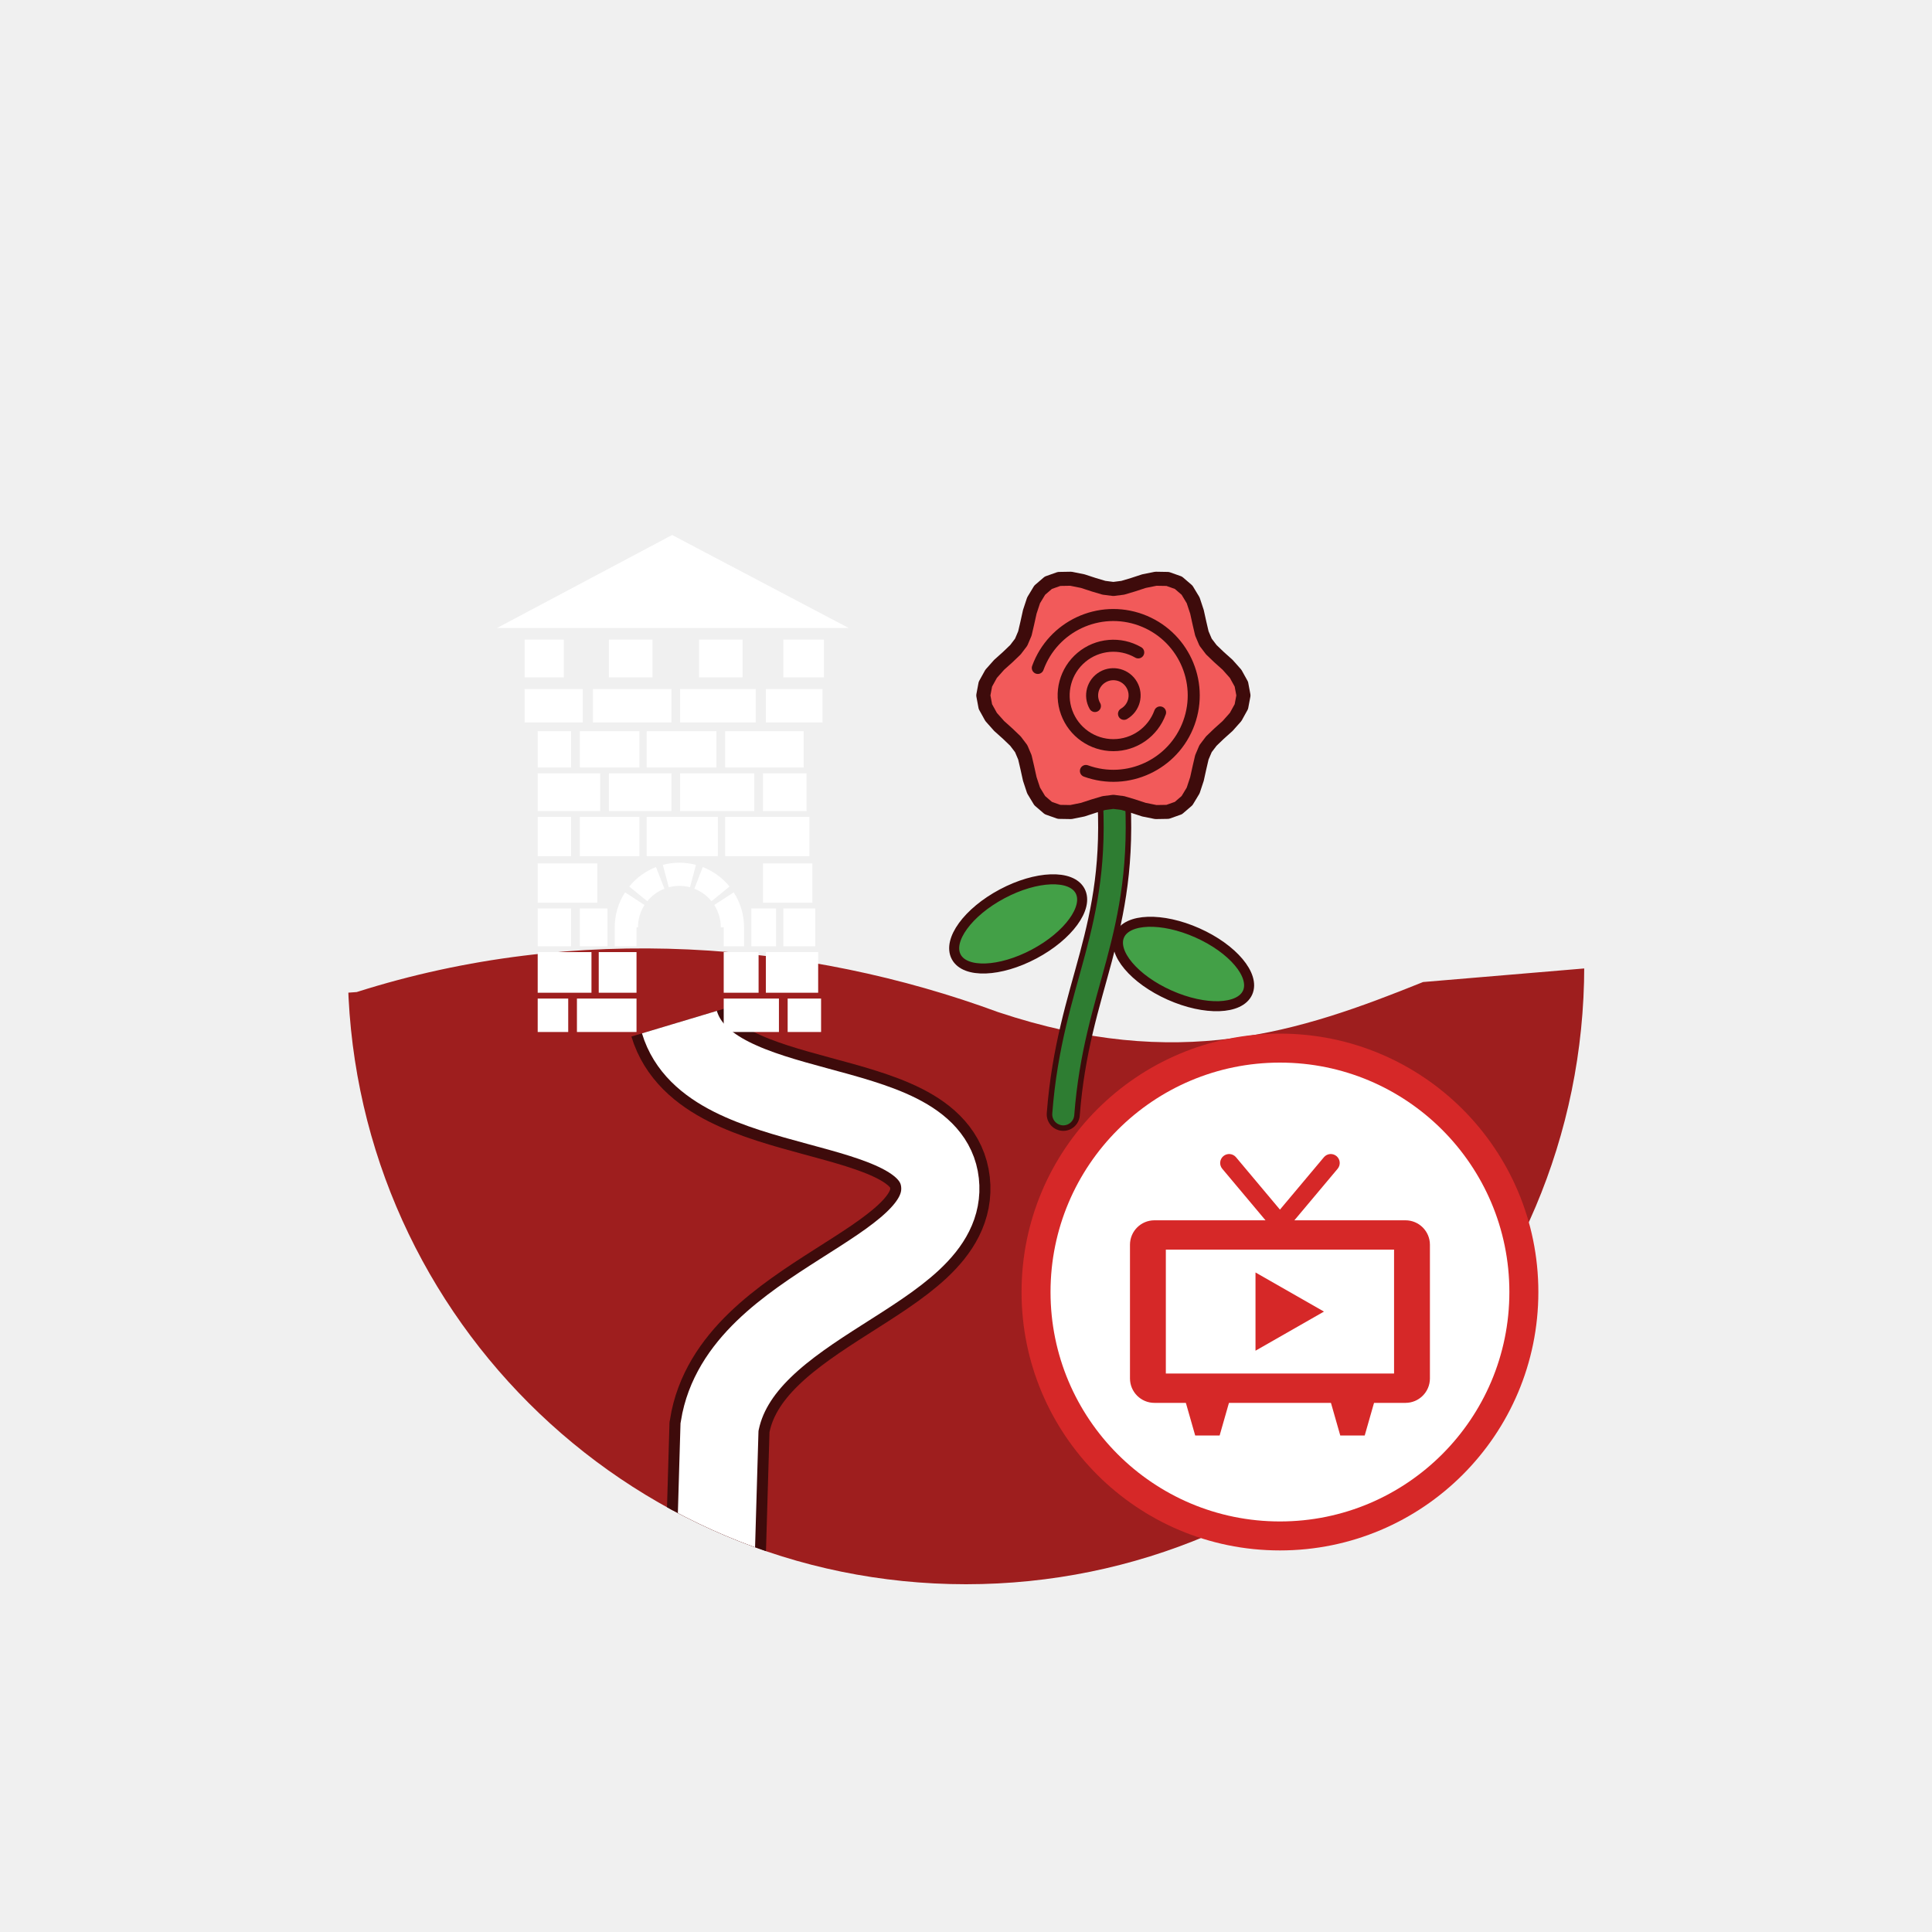
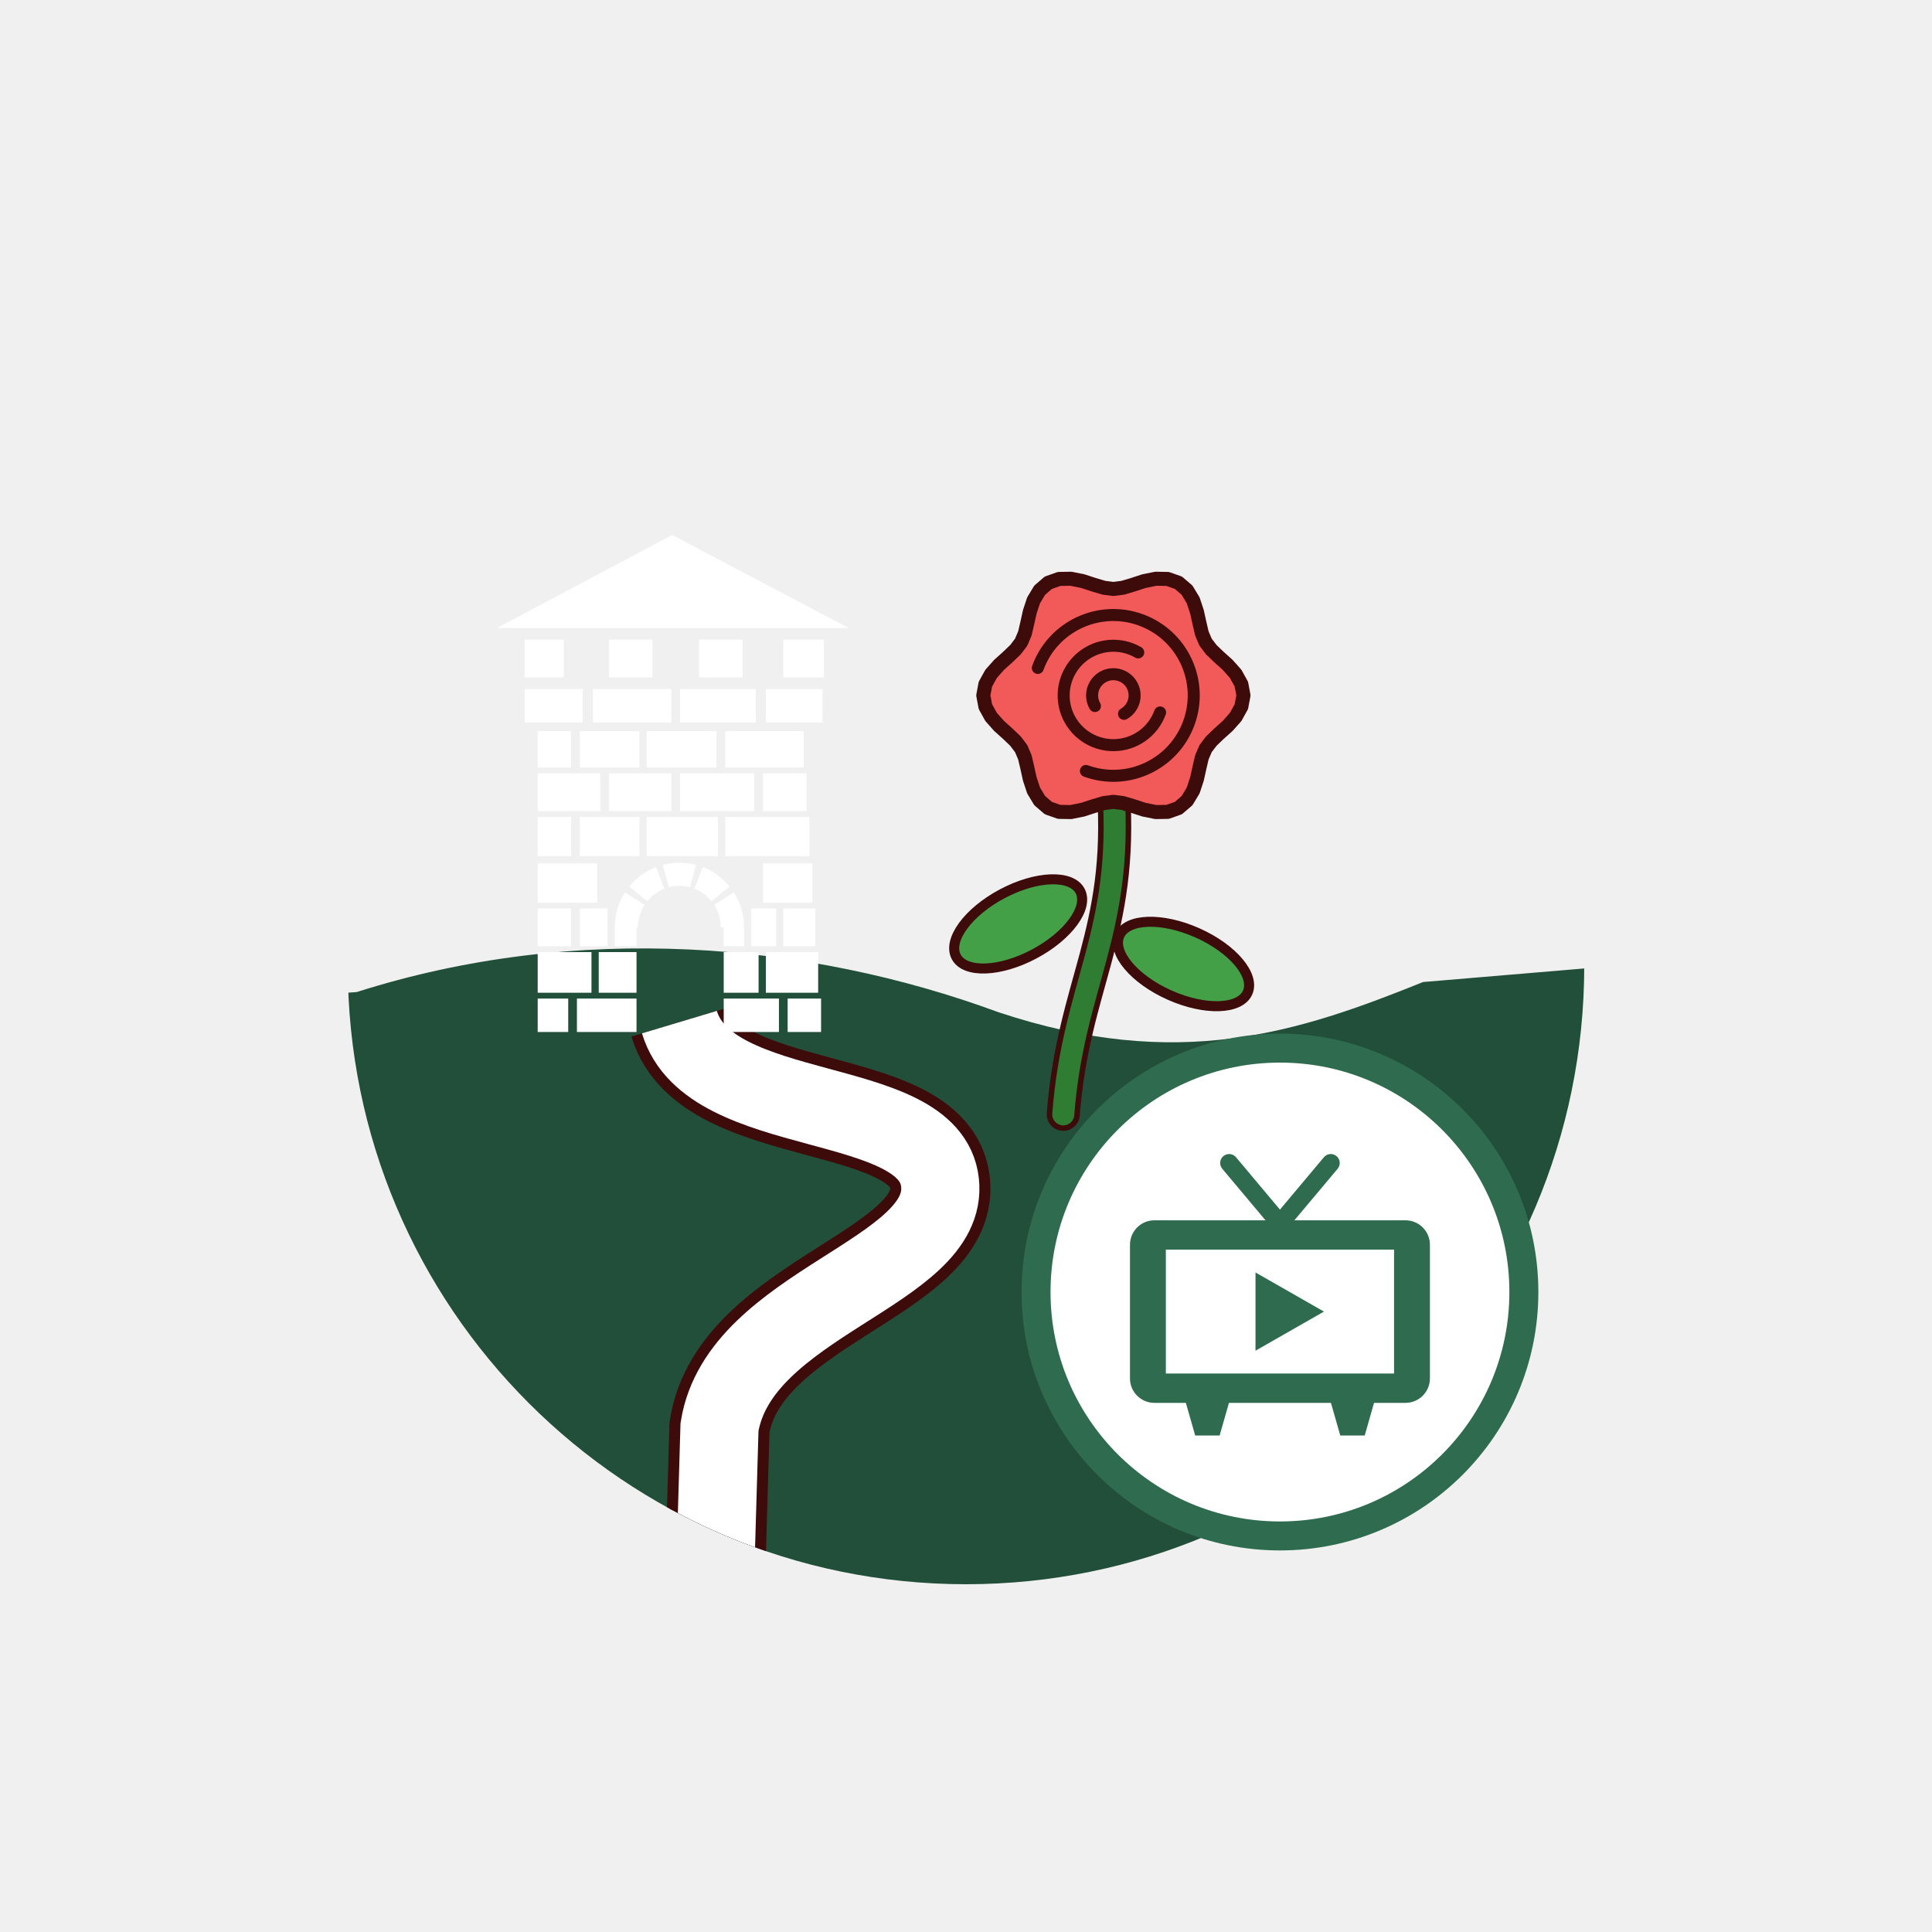
<svg xmlns="http://www.w3.org/2000/svg" viewBox="0 0 1024 1024" width="1024" height="1024">
  <g transform="translate(512 512) scale(0.64) translate(-512 -512)">
    <defs>
      <clipPath id="feld">
        <circle cx="512" cy="512" r="512" />
      </clipPath>
    </defs>
    <g clip-path="url(#feld)">
      <g transform="translate(24 14) scale(0.83)">
-         <path fill="#9E1E1E" d="M-300 646 L-20 626 C 200 556 430 576 620 646 C 800 706 920 666 1044 616 L1400 586 V1400 H-300 Z" />
+         <path fill="#224F3A" d="M-300 646 L-20 626 C 200 556 430 576 620 646 C 800 706 920 666 1044 616 L1400 586 V1400 H-300 Z" />
        <path d="M302 656 C 332 756 552 726 562 816 C 572 906 362 936 342 1060 L332 1400" fill="none" stroke="#3E0B0B" stroke-width="100" />
        <path d="M302 656 C 332 756 552 726 562 816 C 572 906 362 936 342 1060 L332 1400" fill="none" stroke="#FFFFFF" stroke-width="78" />
        <g transform="translate(93.9 145.3) scale(1.45)">
          <path fill="#FFFFFF" fill-rule="evenodd" d="M138.5 17L18 81H260Z M37 89H64V115H37Z M95 89H125V115H95Z M157 89H187V115H157Z M215 89H243V115H215Z M37 123H77V146H37Z M84 123H138V146H84Z M144 123H196V146H144Z M203 123H242V146H203Z M46 152H69V177H46Z M75 152H116V177H75Z M121 152H169V177H121Z M175 152H229V177H175Z M46 181H89V207H46Z M95 181H138V207H95Z M144 181H195V207H144Z M201 181H231V207H201Z M46 211H69V238H46Z M75 211H116V238H75Z M121 211H170V238H121Z M175 211H233V238H175Z M46 243H87V270H46Z M201 243H235V270H201Z M46 274H69V300H46Z M75 274H94V300H75Z M193 274H210V300H193Z M215 274H237V300H215Z M46 304H83V332H46Z M88 304H114V332H88Z M174 304H198V332H174Z M203 304H239V332H203Z M46 336H67V359H46Z M73 336H114V359H73Z M174 336H212V359H174Z M218 336H241V359H218Z M99 287A44.5 44.5 0 0 1 106.1 262.9L119.5 271.6A28.5 28.5 0 0 0 115 287Z M109 258.9A44.5 44.5 0 0 1 127.4 245.5L133.2 260.4A28.5 28.5 0 0 0 121.4 269Z M132.1 244A44.5 44.5 0 0 1 154.9 244L150.8 259.4A28.5 28.5 0 0 0 136.2 259.4Z M159.6 245.5A44.5 44.5 0 0 1 178 258.9L165.6 269A28.5 28.5 0 0 0 153.8 260.4Z M180.9 262.9A44.5 44.5 0 0 1 188 287L172 287A28.5 28.5 0 0 0 167.5 271.6Z M99 287H114V300H99Z M174 287H188V300H174Z" />
        </g>
        <path d="M735 424 C 745 568 695 618 685 748" fill="none" stroke="#3E0B0B" stroke-width="33" stroke-linecap="round" />
        <path d="M735 424 C 745 568 695 618 685 748" fill="none" stroke="#2E7D32" stroke-width="22" stroke-linecap="round" />
        <ellipse cx="640" cy="558" rx="70" ry="34" transform="rotate(-28 640 558)" fill="#43A047" stroke="#3E0B0B" stroke-width="10" />
        <ellipse cx="805" cy="598" rx="70" ry="34" transform="rotate(24 805 598)" fill="#43A047" stroke="#3E0B0B" stroke-width="10" />
        <path d="M864.8 330.0 L862.7 341.2 L857.0 351.5 L849.0 360.5 L840.3 368.3 L832.7 375.6 L827.0 383.1 L823.3 391.8 L820.9 402.1 L818.4 413.4 L814.6 424.9 L808.5 435.0 L799.9 442.4 L789.2 446.2 L777.4 446.4 L765.5 444.0 L754.5 440.4 L744.4 437.4 L735.0 436.2 L725.6 437.4 L715.5 440.4 L704.5 444.0 L692.6 446.4 L680.8 446.2 L670.1 442.4 L661.5 435.0 L655.4 424.9 L651.6 413.4 L649.1 402.1 L646.7 391.8 L643.0 383.1 L637.3 375.6 L629.7 368.3 L621.0 360.5 L613.0 351.5 L607.3 341.2 L605.2 330.0 L607.3 318.8 L613.0 308.5 L621.0 299.5 L629.7 291.7 L637.3 284.4 L643.0 276.9 L646.7 268.2 L649.1 257.9 L651.6 246.6 L655.4 235.1 L661.5 225.0 L670.1 217.6 L680.8 213.8 L692.6 213.6 L704.5 216.0 L715.5 219.6 L725.6 222.6 L735.0 223.8 L744.4 222.6 L754.5 219.6 L765.5 216.0 L777.4 213.6 L789.2 213.8 L799.9 217.6 L808.5 225.0 L814.6 235.1 L818.4 246.6 L820.9 257.9 L823.3 268.2 L827.0 276.9 L832.7 284.4 L840.3 291.7 L849.0 299.5 L857.0 308.5 L862.7 318.8 L864.8 330.0Z" fill="#F25A5A" stroke="#3E0B0B" stroke-width="14" stroke-linejoin="round" />
        <path d="M659.6 302.6 A80.2 80.2 0 1 1 707.6 405.4" fill="none" stroke="#3E0B0B" stroke-width="12" stroke-linecap="round" />
        <path d="M781.6 347.0 A49.6 49.6 0 1 1 759.8 287.1" fill="none" stroke="#3E0B0B" stroke-width="12" stroke-linecap="round" />
        <path d="M716.6 340.6 A21.2 21.2 0 1 1 745.6 348.4" fill="none" stroke="#3E0B0B" stroke-width="12" stroke-linecap="round" />
      </g>
    </g>
-     <circle cx="772" cy="782" r="214" fill="#D62828" />
+     <circle cx="772" cy="782" r="214" fill="#2E6B4F" />
    <circle cx="772" cy="782" r="190" fill="#FFFFFF" />
-     <g transform="translate(637.0 647.0) scale(0.675)" fill="#D62828">
+     <g transform="translate(637.0 647.0) scale(0.675)" fill="#2E6B4F">
      <rect x="189" y="8" width="22" height="112" rx="11" transform="rotate(-40 200 116)" />
      <rect x="189" y="8" width="22" height="112" rx="11" transform="rotate(40 200 116)" />
      <path fill-rule="evenodd" d="M46 112 H354 A30 30 0 0 1 384 142 V306 A30 30 0 0 1 354 336 H46 A30 30 0 0 1 16 306 V142 A30 30 0 0 1 46 112 Z M60 148 V300 H340 V148 Z" />
      <path d="M170 176 L170 272 L254 224 Z" />
      <path d="M84 334 H138 L126 376 H96 Z" />
      <path d="M262 334 H316 L304 376 H274 Z" />
    </g>
  </g>
</svg>
